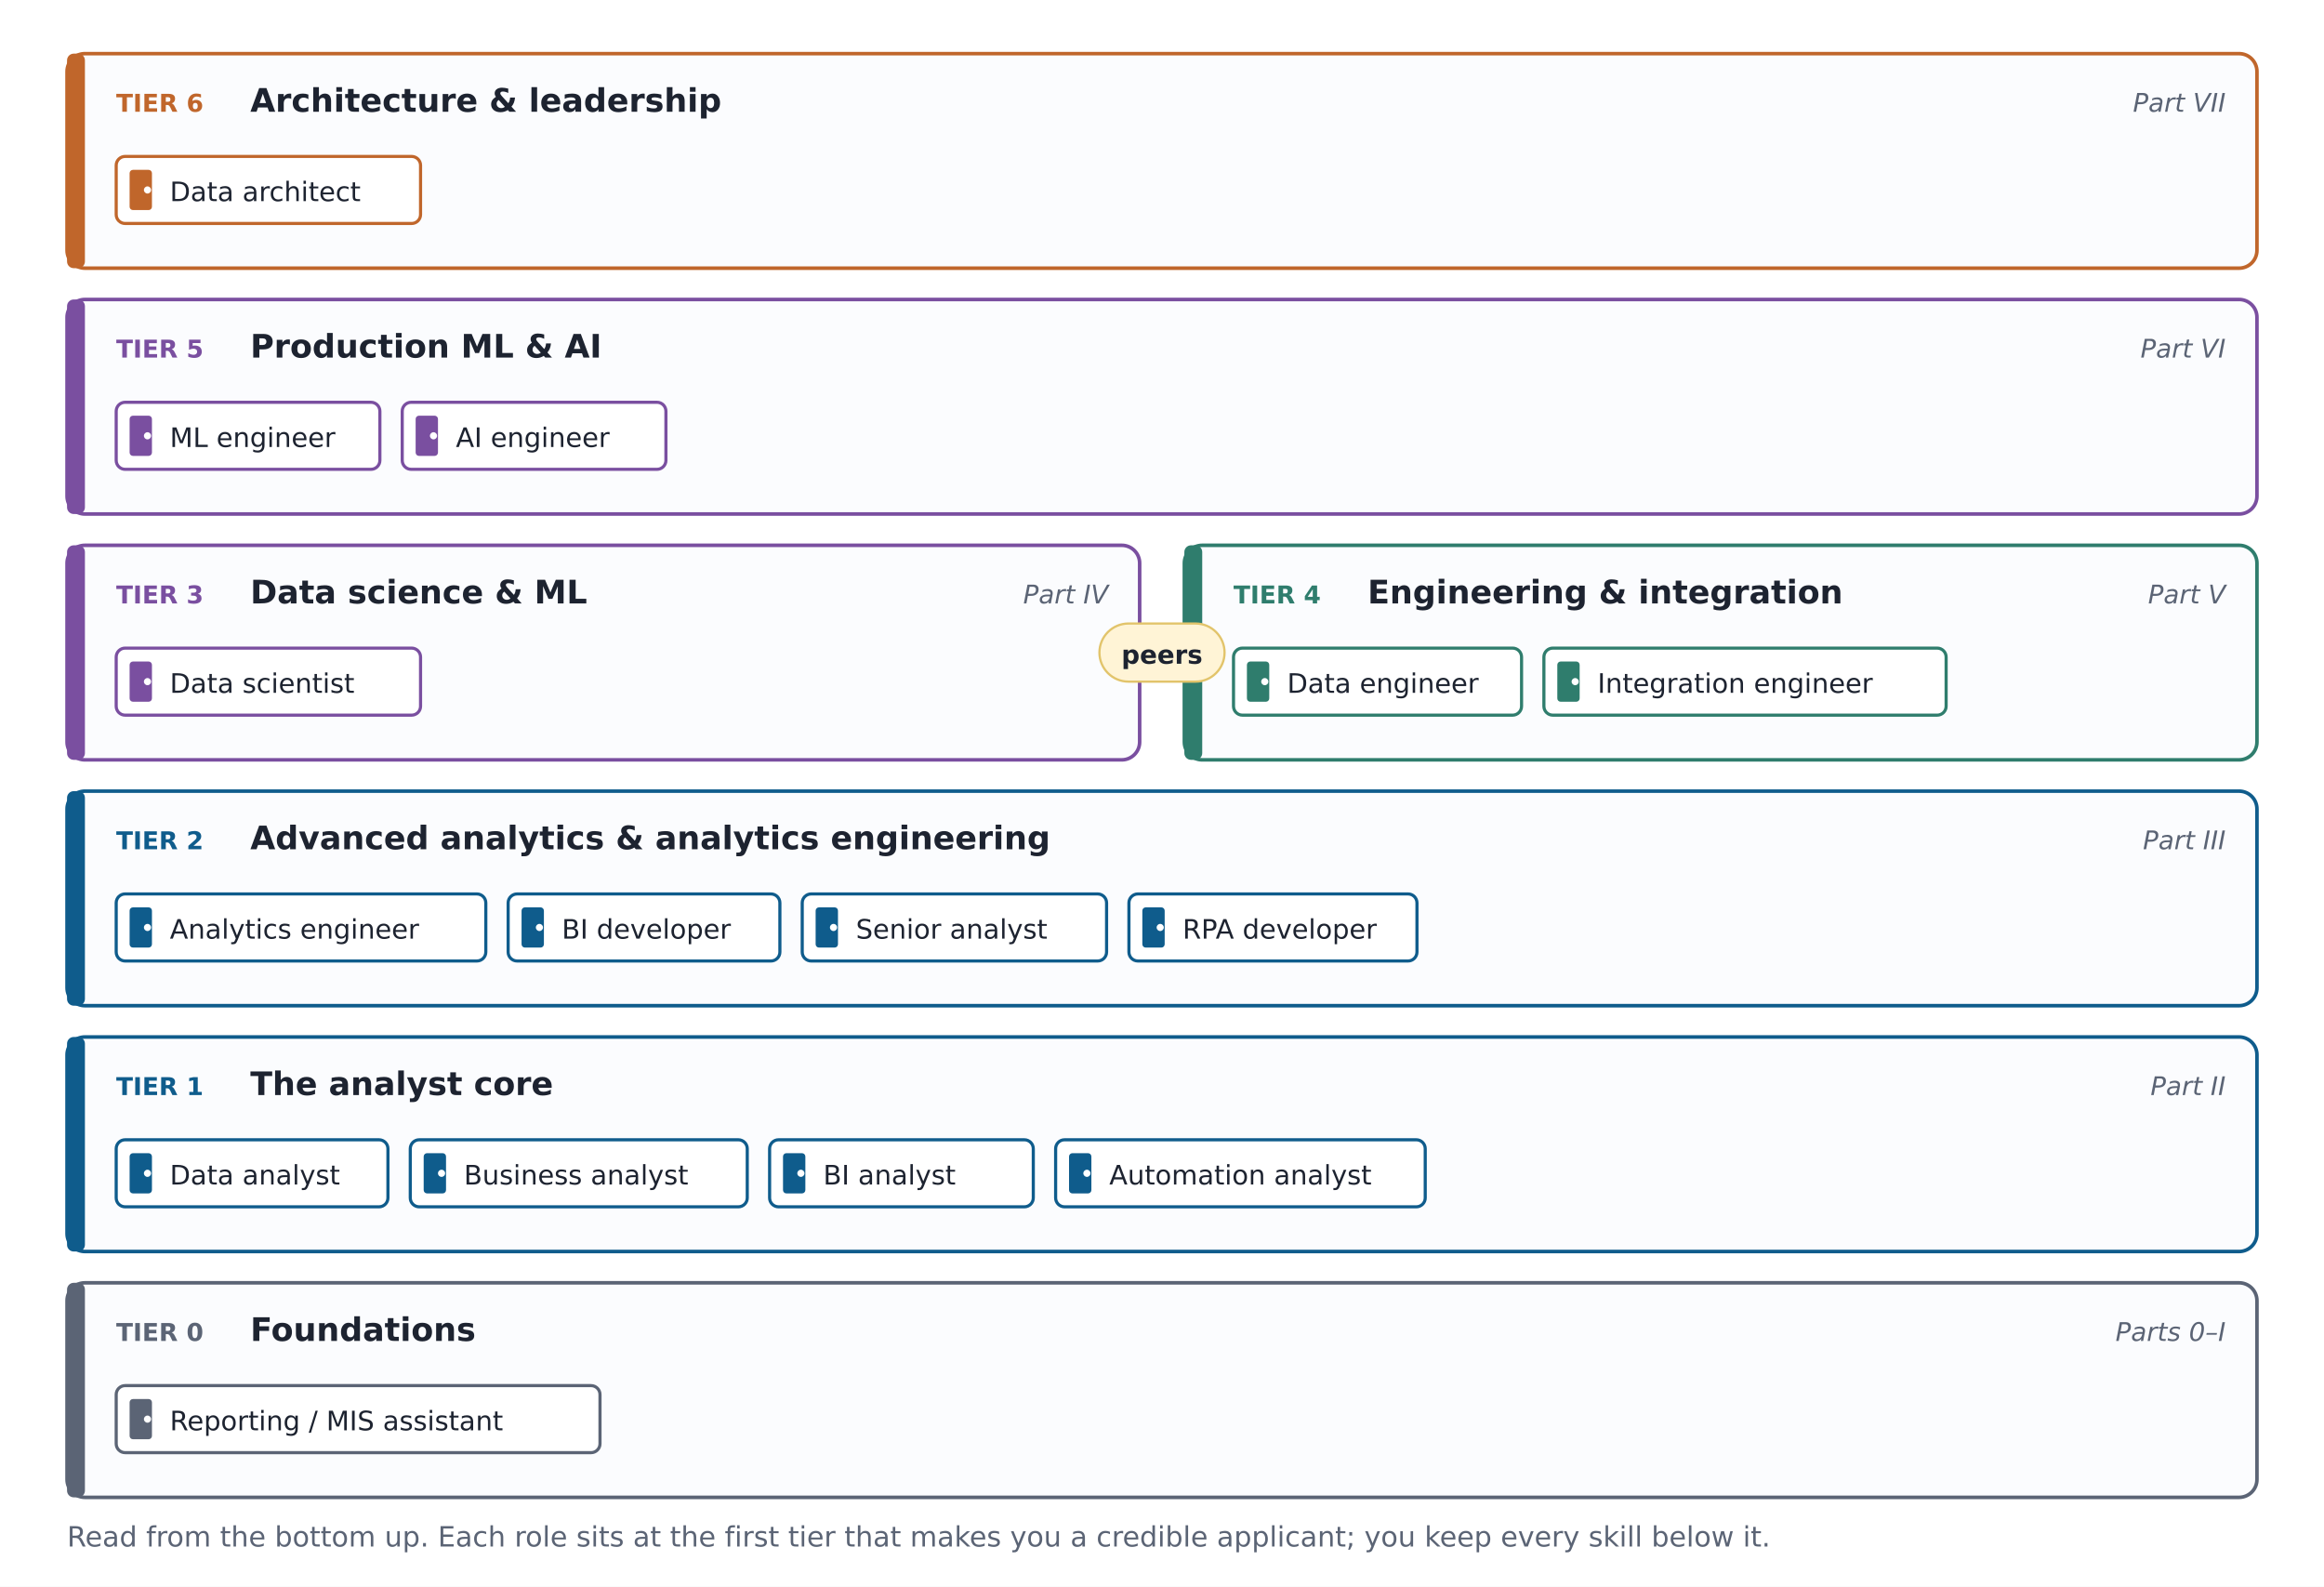
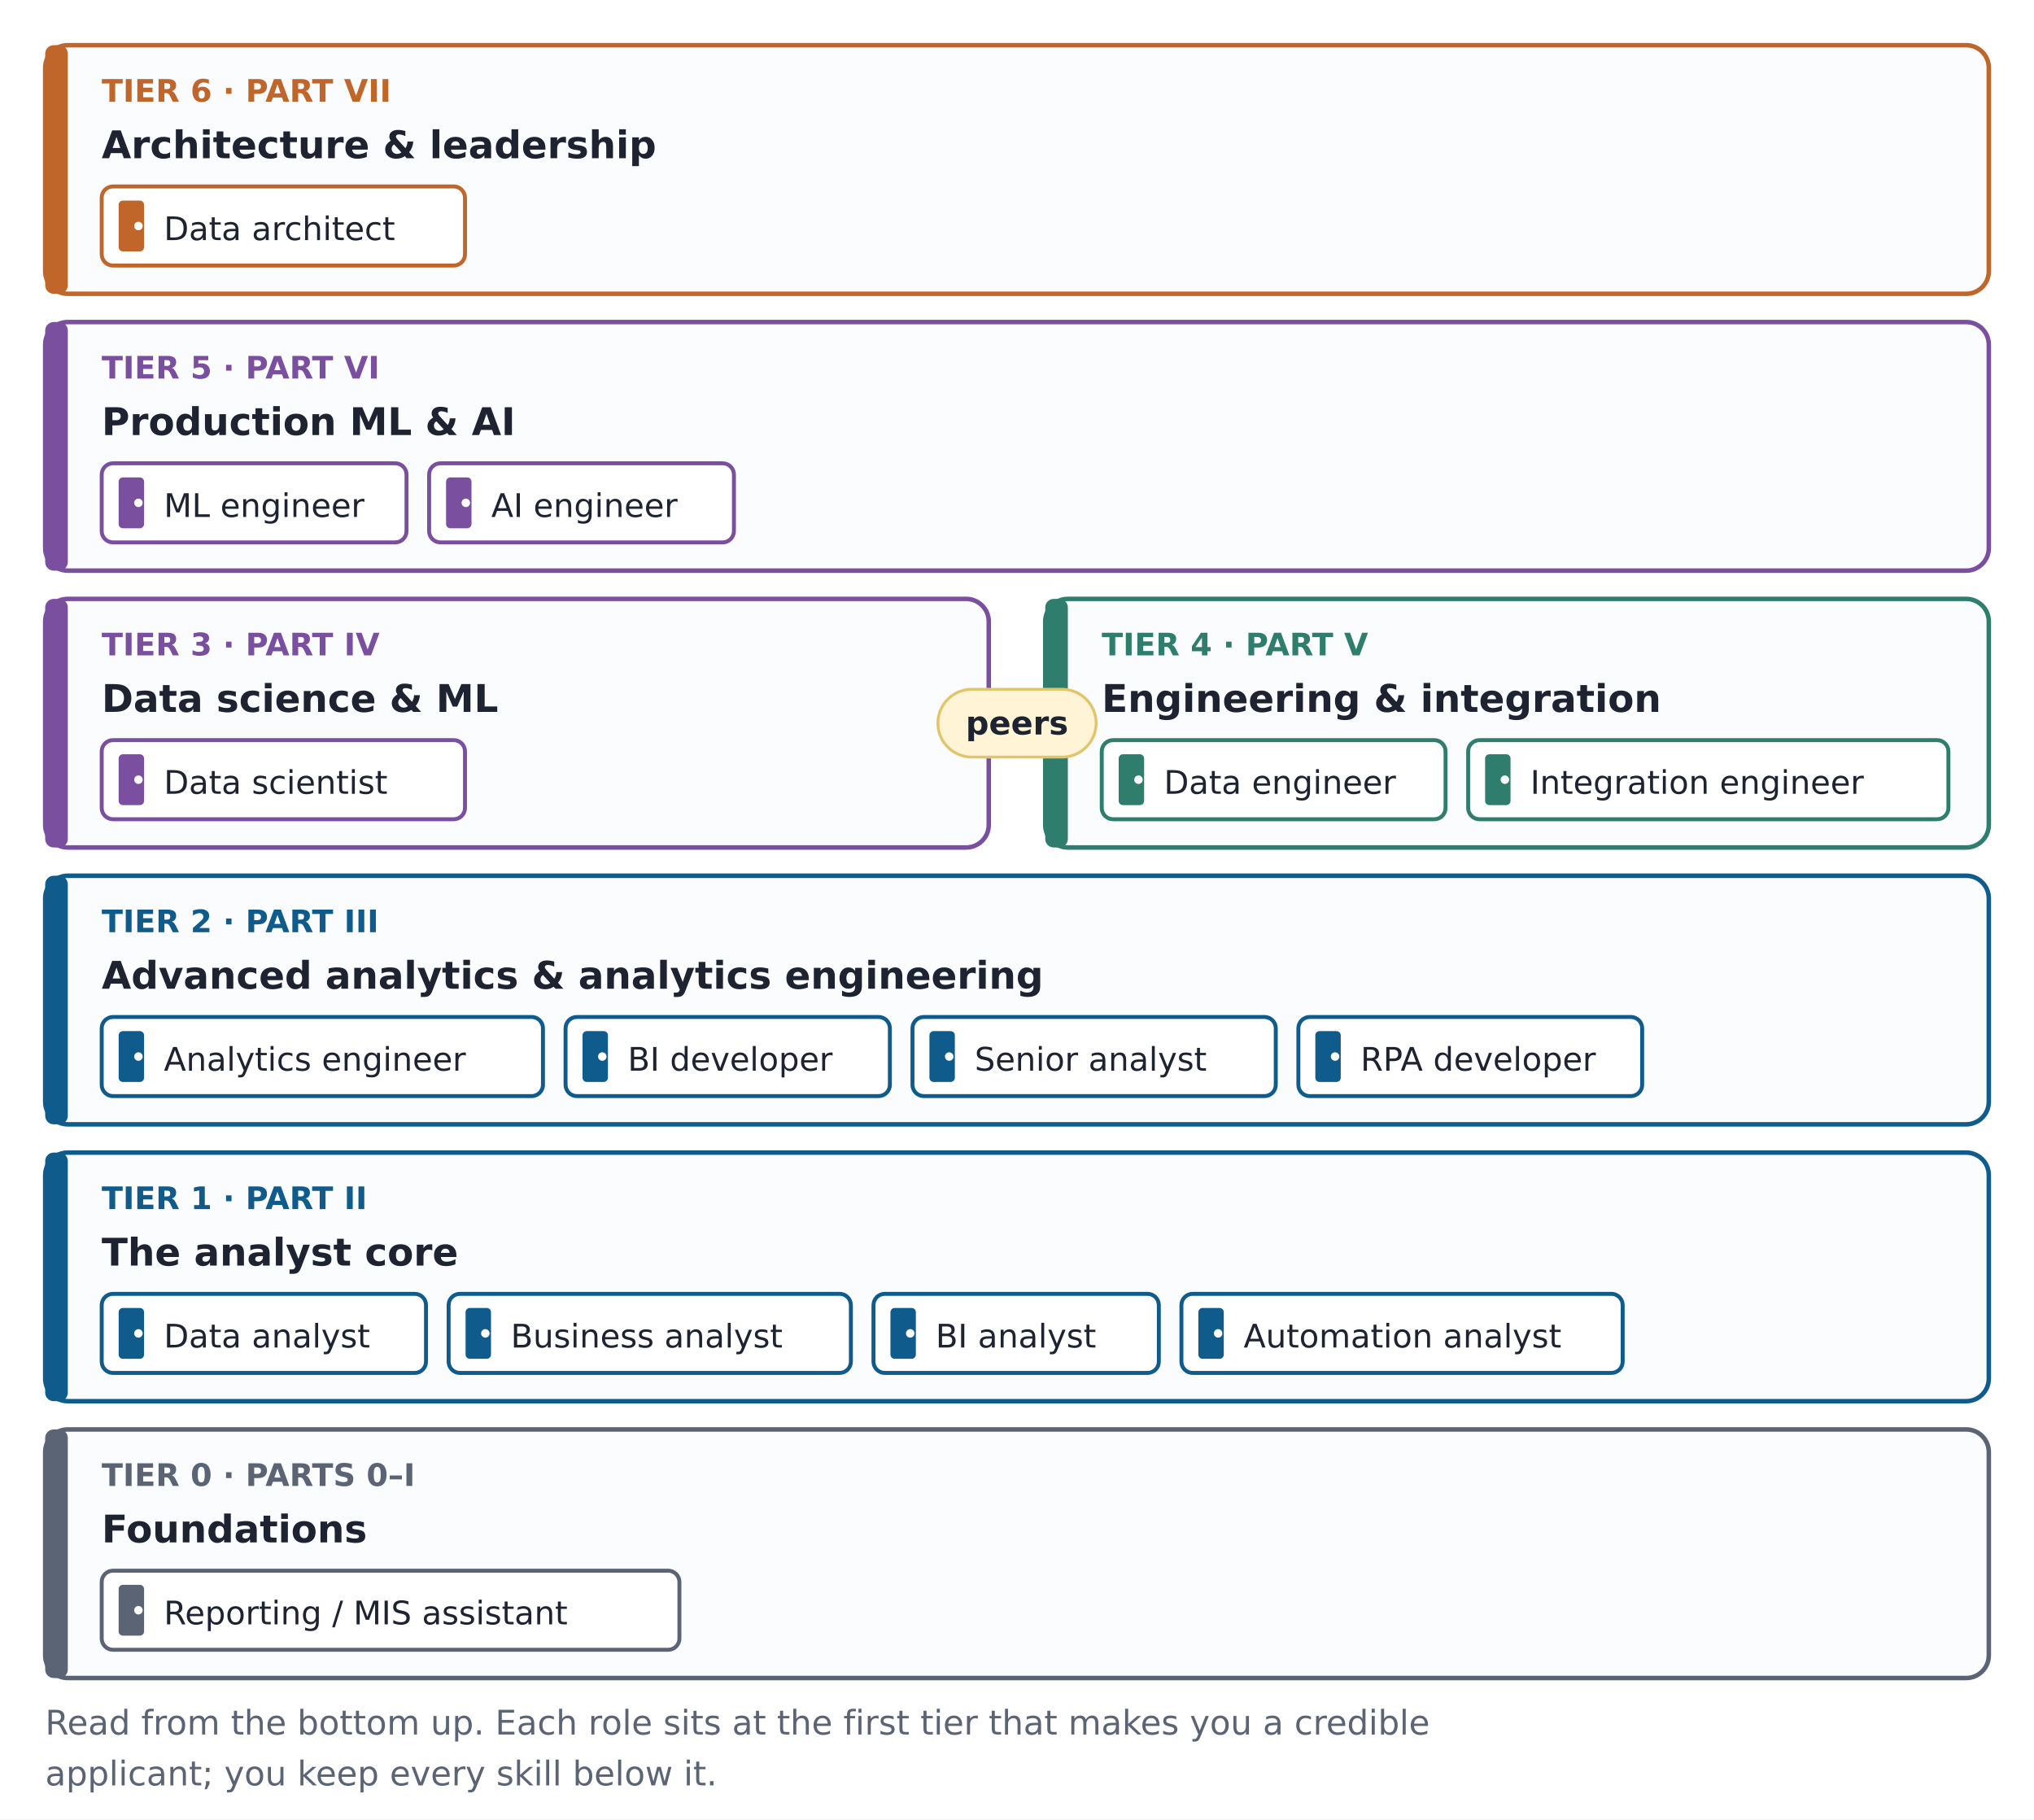
- <svg xmlns="http://www.w3.org/2000/svg" width="1040" height="710" viewBox="0 0 1040 710" font-family="DejaVu Sans, Arial, sans-serif">
-   <rect width="1040" height="710" fill="#ffffff" />
-   <rect x="30" y="24" width="980" height="96" rx="8" fill="#fbfcfe" stroke="#c0662b" stroke-width="1.6" />
-   <rect x="30" y="24" width="8" height="96" rx="3" fill="#c0662b" stroke="none" stroke-width="1" />
-   <text x="52" y="50" font-size="11" fill="#c0662b" font-weight="bold" text-anchor="start">TIER 6</text>
-   <text x="112" y="50" font-size="14.5" fill="#1d2330" font-weight="bold" text-anchor="start" font-family="Poppins, DejaVu Sans, sans-serif">Architecture &amp; leadership</text>
-   <text x="996" y="50" font-size="11.5" fill="#5b6475" font-weight="normal" text-anchor="end" font-style="italic">Part VII</text>
-   <rect x="52" y="70" width="136.2" height="30" rx="4" fill="#fff" stroke="#c0662b" stroke-width="1.4" />
-   <rect x="58" y="76" width="10" height="18" rx="1.5" fill="#c0662b" stroke="none" stroke-width="1" />
-   <circle cx="66" cy="85" r="1.6" fill="#fff" />
-   <text x="76" y="90" font-size="12" fill="#1d2330" font-weight="normal" text-anchor="start">Data architect</text>
-   <rect x="30" y="134" width="980" height="96" rx="8" fill="#fbfcfe" stroke="#7a4fa0" stroke-width="1.6" />
-   <rect x="30" y="134" width="8" height="96" rx="3" fill="#7a4fa0" stroke="none" stroke-width="1" />
-   <text x="52" y="160" font-size="11" fill="#7a4fa0" font-weight="bold" text-anchor="start">TIER 5</text>
-   <text x="112" y="160" font-size="14.5" fill="#1d2330" font-weight="bold" text-anchor="start" font-family="Poppins, DejaVu Sans, sans-serif">Production ML &amp; AI</text>
-   <text x="996" y="160" font-size="11.5" fill="#5b6475" font-weight="normal" text-anchor="end" font-style="italic">Part VI</text>
-   <rect x="52" y="180" width="118" height="30" rx="4" fill="#fff" stroke="#7a4fa0" stroke-width="1.4" />
-   <rect x="58" y="186" width="10" height="18" rx="1.5" fill="#7a4fa0" stroke="none" stroke-width="1" />
-   <circle cx="66" cy="195" r="1.6" fill="#fff" />
-   <text x="76" y="200" font-size="12" fill="#1d2330" font-weight="normal" text-anchor="start">ML engineer</text>
-   <rect x="180" y="180" width="118" height="30" rx="4" fill="#fff" stroke="#7a4fa0" stroke-width="1.4" />
-   <rect x="186" y="186" width="10" height="18" rx="1.5" fill="#7a4fa0" stroke="none" stroke-width="1" />
-   <circle cx="194" cy="195" r="1.6" fill="#fff" />
-   <text x="204" y="200" font-size="12" fill="#1d2330" font-weight="normal" text-anchor="start">AI engineer</text>
-   <rect x="30.0" y="244" width="480.0" height="96" rx="8" fill="#fbfcfe" stroke="#7a4fa0" stroke-width="1.6" />
-   <rect x="30.0" y="244" width="8" height="96" rx="3" fill="#7a4fa0" stroke="none" stroke-width="1" />
-   <text x="52.0" y="270" font-size="11" fill="#7a4fa0" font-weight="bold" text-anchor="start">TIER 3</text>
-   <text x="112.0" y="270" font-size="14.5" fill="#1d2330" font-weight="bold" text-anchor="start" font-family="Poppins, DejaVu Sans, sans-serif">Data science &amp; ML</text>
-   <text x="496.0" y="270" font-size="11.5" fill="#5b6475" font-weight="normal" text-anchor="end" font-style="italic">Part IV</text>
-   <rect x="52.0" y="290" width="136.2" height="30" rx="4" fill="#fff" stroke="#7a4fa0" stroke-width="1.4" />
-   <rect x="58.0" y="296" width="10" height="18" rx="1.5" fill="#7a4fa0" stroke="none" stroke-width="1" />
-   <circle cx="66.0" cy="305" r="1.6" fill="#fff" />
-   <text x="76.0" y="310" font-size="12" fill="#1d2330" font-weight="normal" text-anchor="start">Data scientist</text>
-   <rect x="530.0" y="244" width="480.0" height="96" rx="8" fill="#fbfcfe" stroke="#2f7d6d" stroke-width="1.6" />
-   <rect x="530.0" y="244" width="8" height="96" rx="3" fill="#2f7d6d" stroke="none" stroke-width="1" />
-   <text x="552.0" y="270" font-size="11" fill="#2f7d6d" font-weight="bold" text-anchor="start">TIER 4</text>
-   <text x="612.0" y="270" font-size="14.5" fill="#1d2330" font-weight="bold" text-anchor="start" font-family="Poppins, DejaVu Sans, sans-serif">Engineering &amp; integration</text>
-   <text x="996.0" y="270" font-size="11.5" fill="#5b6475" font-weight="normal" text-anchor="end" font-style="italic">Part V</text>
-   <rect x="552.0" y="290" width="128.9" height="30" rx="4" fill="#fff" stroke="#2f7d6d" stroke-width="1.4" />
-   <rect x="558.0" y="296" width="10" height="18" rx="1.5" fill="#2f7d6d" stroke="none" stroke-width="1" />
-   <circle cx="566.0" cy="305" r="1.6" fill="#fff" />
-   <text x="576.0" y="310" font-size="12" fill="#1d2330" font-weight="normal" text-anchor="start">Data engineer</text>
-   <rect x="690.9" y="290" width="180.0" height="30" rx="4" fill="#fff" stroke="#2f7d6d" stroke-width="1.4" />
-   <rect x="696.9" y="296" width="10" height="18" rx="1.5" fill="#2f7d6d" stroke="none" stroke-width="1" />
-   <circle cx="704.9" cy="305" r="1.6" fill="#fff" />
-   <text x="714.9" y="310" font-size="12" fill="#1d2330" font-weight="normal" text-anchor="start">Integration engineer</text>
-   <rect x="492.0" y="279.0" width="56" height="26" rx="13" fill="#fff4d6" stroke="#e2c46b" stroke-width="1" />
-   <text x="520.0" y="297.0" font-size="11.5" fill="#1d2330" font-weight="bold" text-anchor="middle">peers</text>
-   <rect x="30" y="354" width="980" height="96" rx="8" fill="#fbfcfe" stroke="#0f5c8c" stroke-width="1.6" />
-   <rect x="30" y="354" width="8" height="96" rx="3" fill="#0f5c8c" stroke="none" stroke-width="1" />
-   <text x="52" y="380" font-size="11" fill="#0f5c8c" font-weight="bold" text-anchor="start">TIER 2</text>
-   <text x="112" y="380" font-size="14.5" fill="#1d2330" font-weight="bold" text-anchor="start" font-family="Poppins, DejaVu Sans, sans-serif">Advanced analytics &amp; analytics engineering</text>
-   <text x="996" y="380" font-size="11.5" fill="#5b6475" font-weight="normal" text-anchor="end" font-style="italic">Part III</text>
-   <rect x="52" y="400" width="165.4" height="30" rx="4" fill="#fff" stroke="#0f5c8c" stroke-width="1.4" />
-   <rect x="58" y="406" width="10" height="18" rx="1.5" fill="#0f5c8c" stroke="none" stroke-width="1" />
-   <circle cx="66" cy="415" r="1.6" fill="#fff" />
-   <text x="76" y="420" font-size="12" fill="#1d2330" font-weight="normal" text-anchor="start">Analytics engineer</text>
-   <rect x="227.4" y="400" width="121.6" height="30" rx="4" fill="#fff" stroke="#0f5c8c" stroke-width="1.4" />
-   <rect x="233.4" y="406" width="10" height="18" rx="1.5" fill="#0f5c8c" stroke="none" stroke-width="1" />
-   <circle cx="241.4" cy="415" r="1.6" fill="#fff" />
-   <text x="251.4" y="420" font-size="12" fill="#1d2330" font-weight="normal" text-anchor="start">BI developer</text>
-   <rect x="359.0" y="400" width="136.2" height="30" rx="4" fill="#fff" stroke="#0f5c8c" stroke-width="1.4" />
-   <rect x="365.0" y="406" width="10" height="18" rx="1.5" fill="#0f5c8c" stroke="none" stroke-width="1" />
-   <circle cx="373.0" cy="415" r="1.6" fill="#fff" />
-   <text x="383.0" y="420" font-size="12" fill="#1d2330" font-weight="normal" text-anchor="start">Senior analyst</text>
-   <rect x="505.2" y="400" width="128.9" height="30" rx="4" fill="#fff" stroke="#0f5c8c" stroke-width="1.4" />
-   <rect x="511.2" y="406" width="10" height="18" rx="1.5" fill="#0f5c8c" stroke="none" stroke-width="1" />
-   <circle cx="519.2" cy="415" r="1.6" fill="#fff" />
-   <text x="529.2" y="420" font-size="12" fill="#1d2330" font-weight="normal" text-anchor="start">RPA developer</text>
-   <rect x="30" y="464" width="980" height="96" rx="8" fill="#fbfcfe" stroke="#0f5c8c" stroke-width="1.6" />
-   <rect x="30" y="464" width="8" height="96" rx="3" fill="#0f5c8c" stroke="none" stroke-width="1" />
-   <text x="52" y="490" font-size="11" fill="#0f5c8c" font-weight="bold" text-anchor="start">TIER 1</text>
-   <text x="112" y="490" font-size="14.5" fill="#1d2330" font-weight="bold" text-anchor="start" font-family="Poppins, DejaVu Sans, sans-serif">The analyst core</text>
-   <text x="996" y="490" font-size="11.5" fill="#5b6475" font-weight="normal" text-anchor="end" font-style="italic">Part II</text>
-   <rect x="52" y="510" width="121.6" height="30" rx="4" fill="#fff" stroke="#0f5c8c" stroke-width="1.4" />
-   <rect x="58" y="516" width="10" height="18" rx="1.5" fill="#0f5c8c" stroke="none" stroke-width="1" />
-   <circle cx="66" cy="525" r="1.6" fill="#fff" />
-   <text x="76" y="530" font-size="12" fill="#1d2330" font-weight="normal" text-anchor="start">Data analyst</text>
-   <rect x="183.6" y="510" width="150.8" height="30" rx="4" fill="#fff" stroke="#0f5c8c" stroke-width="1.4" />
-   <rect x="189.6" y="516" width="10" height="18" rx="1.5" fill="#0f5c8c" stroke="none" stroke-width="1" />
-   <circle cx="197.6" cy="525" r="1.6" fill="#fff" />
-   <text x="207.6" y="530" font-size="12" fill="#1d2330" font-weight="normal" text-anchor="start">Business analyst</text>
-   <rect x="344.4" y="510" width="118" height="30" rx="4" fill="#fff" stroke="#0f5c8c" stroke-width="1.4" />
-   <rect x="350.4" y="516" width="10" height="18" rx="1.5" fill="#0f5c8c" stroke="none" stroke-width="1" />
-   <circle cx="358.4" cy="525" r="1.6" fill="#fff" />
-   <text x="368.4" y="530" font-size="12" fill="#1d2330" font-weight="normal" text-anchor="start">BI analyst</text>
-   <rect x="472.4" y="510" width="165.4" height="30" rx="4" fill="#fff" stroke="#0f5c8c" stroke-width="1.4" />
-   <rect x="478.4" y="516" width="10" height="18" rx="1.5" fill="#0f5c8c" stroke="none" stroke-width="1" />
-   <circle cx="486.4" cy="525" r="1.6" fill="#fff" />
-   <text x="496.4" y="530" font-size="12" fill="#1d2330" font-weight="normal" text-anchor="start">Automation analyst</text>
-   <rect x="30" y="574" width="980" height="96" rx="8" fill="#fbfcfe" stroke="#5b6475" stroke-width="1.6" />
-   <rect x="30" y="574" width="8" height="96" rx="3" fill="#5b6475" stroke="none" stroke-width="1" />
-   <text x="52" y="600" font-size="11" fill="#5b6475" font-weight="bold" text-anchor="start">TIER 0</text>
-   <text x="112" y="600" font-size="14.5" fill="#1d2330" font-weight="bold" text-anchor="start" font-family="Poppins, DejaVu Sans, sans-serif">Foundations</text>
-   <text x="996" y="600" font-size="11.5" fill="#5b6475" font-weight="normal" text-anchor="end" font-style="italic">Parts 0–I</text>
-   <rect x="52" y="620" width="216.5" height="30" rx="4" fill="#fff" stroke="#5b6475" stroke-width="1.4" />
-   <rect x="58" y="626" width="10" height="18" rx="1.5" fill="#5b6475" stroke="none" stroke-width="1" />
-   <circle cx="66" cy="635" r="1.6" fill="#fff" />
-   <text x="76" y="640" font-size="12" fill="#1d2330" font-weight="normal" text-anchor="start">Reporting / MIS assistant</text>
-   <text x="30" y="692" font-size="12.5" fill="#5b6475" font-weight="normal" text-anchor="start">Read from the bottom up. Each role sits at the first tier that makes you a credible applicant; you keep every skill below it.</text>
+ <svg xmlns="http://www.w3.org/2000/svg" width="720" height="644" viewBox="0 0 720 644" font-family="DejaVu Sans, Arial, sans-serif">
+   <rect width="720" height="644" fill="#ffffff" />
+   <rect x="16" y="16" width="688" height="88" rx="8" fill="#fbfcfe" stroke="#c0662b" stroke-width="1.6" />
+   <rect x="16" y="16" width="8" height="88" rx="3" fill="#c0662b" stroke="none" stroke-width="1" />
+   <text x="36" y="36" font-size="11" fill="#c0662b" font-weight="bold" text-anchor="start">TIER 6 · PART VII</text>
+   <text x="36" y="56" font-size="13.5" fill="#1d2330" font-weight="bold" text-anchor="start" font-family="Poppins, DejaVu Sans, sans-serif">Architecture &amp; leadership</text>
+   <rect x="36" y="66" width="128.6" height="28" rx="4" fill="#fff" stroke="#c0662b" stroke-width="1.4" />
+   <rect x="42" y="71" width="9" height="18" rx="1.5" fill="#c0662b" stroke="none" stroke-width="1" />
+   <circle cx="49" cy="80" r="1.5" fill="#fff" />
+   <text x="58" y="85" font-size="11.5" fill="#1d2330" font-weight="normal" text-anchor="start">Data architect</text>
+   <rect x="16" y="114" width="688" height="88" rx="8" fill="#fbfcfe" stroke="#7a4fa0" stroke-width="1.6" />
+   <rect x="16" y="114" width="8" height="88" rx="3" fill="#7a4fa0" stroke="none" stroke-width="1" />
+   <text x="36" y="134" font-size="11" fill="#7a4fa0" font-weight="bold" text-anchor="start">TIER 5 · PART VI</text>
+   <text x="36" y="154" font-size="13.5" fill="#1d2330" font-weight="bold" text-anchor="start" font-family="Poppins, DejaVu Sans, sans-serif">Production ML &amp; AI</text>
+   <rect x="36" y="164" width="107.9" height="28" rx="4" fill="#fff" stroke="#7a4fa0" stroke-width="1.4" />
+   <rect x="42" y="169" width="9" height="18" rx="1.5" fill="#7a4fa0" stroke="none" stroke-width="1" />
+   <circle cx="49" cy="178" r="1.5" fill="#fff" />
+   <text x="58" y="183" font-size="11.5" fill="#1d2330" font-weight="normal" text-anchor="start">ML engineer</text>
+   <rect x="151.9" y="164" width="107.9" height="28" rx="4" fill="#fff" stroke="#7a4fa0" stroke-width="1.4" />
+   <rect x="157.9" y="169" width="9" height="18" rx="1.5" fill="#7a4fa0" stroke="none" stroke-width="1" />
+   <circle cx="164.9" cy="178" r="1.5" fill="#fff" />
+   <text x="173.9" y="183" font-size="11.5" fill="#1d2330" font-weight="normal" text-anchor="start">AI engineer</text>
+   <rect x="16" y="212" width="334.0" height="88" rx="8" fill="#fbfcfe" stroke="#7a4fa0" stroke-width="1.6" />
+   <rect x="16" y="212" width="8" height="88" rx="3" fill="#7a4fa0" stroke="none" stroke-width="1" />
+   <text x="36" y="232" font-size="11" fill="#7a4fa0" font-weight="bold" text-anchor="start">TIER 3 · PART IV</text>
+   <text x="36" y="252" font-size="13.5" fill="#1d2330" font-weight="bold" text-anchor="start" font-family="Poppins, DejaVu Sans, sans-serif">Data science &amp; ML</text>
+   <rect x="36" y="262" width="128.6" height="28" rx="4" fill="#fff" stroke="#7a4fa0" stroke-width="1.4" />
+   <rect x="42" y="267" width="9" height="18" rx="1.5" fill="#7a4fa0" stroke="none" stroke-width="1" />
+   <circle cx="49" cy="276" r="1.5" fill="#fff" />
+   <text x="58" y="281" font-size="11.5" fill="#1d2330" font-weight="normal" text-anchor="start">Data scientist</text>
+   <rect x="370.0" y="212" width="334.0" height="88" rx="8" fill="#fbfcfe" stroke="#2f7d6d" stroke-width="1.6" />
+   <rect x="370.0" y="212" width="8" height="88" rx="3" fill="#2f7d6d" stroke="none" stroke-width="1" />
+   <text x="390.0" y="232" font-size="11" fill="#2f7d6d" font-weight="bold" text-anchor="start">TIER 4 · PART V</text>
+   <text x="390.0" y="252" font-size="13.5" fill="#1d2330" font-weight="bold" text-anchor="start" font-family="Poppins, DejaVu Sans, sans-serif">Engineering &amp; integration</text>
+   <rect x="390.0" y="262" width="121.7" height="28" rx="4" fill="#fff" stroke="#2f7d6d" stroke-width="1.4" />
+   <rect x="396.0" y="267" width="9" height="18" rx="1.5" fill="#2f7d6d" stroke="none" stroke-width="1" />
+   <circle cx="403.0" cy="276" r="1.5" fill="#fff" />
+   <text x="412.0" y="281" font-size="11.5" fill="#1d2330" font-weight="normal" text-anchor="start">Data engineer</text>
+   <rect x="519.7" y="262" width="170.0" height="28" rx="4" fill="#fff" stroke="#2f7d6d" stroke-width="1.4" />
+   <rect x="525.7" y="267" width="9" height="18" rx="1.5" fill="#2f7d6d" stroke="none" stroke-width="1" />
+   <circle cx="532.7" cy="276" r="1.5" fill="#fff" />
+   <text x="541.7" y="281" font-size="11.5" fill="#1d2330" font-weight="normal" text-anchor="start">Integration engineer</text>
+   <rect x="332.0" y="244.0" width="56" height="24" rx="12" fill="#fff4d6" stroke="#e2c46b" stroke-width="1" />
+   <text x="360.0" y="260.0" font-size="11.5" fill="#1d2330" font-weight="bold" text-anchor="middle">peers</text>
+   <rect x="16" y="310" width="688" height="88" rx="8" fill="#fbfcfe" stroke="#0f5c8c" stroke-width="1.6" />
+   <rect x="16" y="310" width="8" height="88" rx="3" fill="#0f5c8c" stroke="none" stroke-width="1" />
+   <text x="36" y="330" font-size="11" fill="#0f5c8c" font-weight="bold" text-anchor="start">TIER 2 · PART III</text>
+   <text x="36" y="350" font-size="13.5" fill="#1d2330" font-weight="bold" text-anchor="start" font-family="Poppins, DejaVu Sans, sans-serif">Advanced analytics &amp; analytics engineering</text>
+   <rect x="36" y="360" width="156.2" height="28" rx="4" fill="#fff" stroke="#0f5c8c" stroke-width="1.4" />
+   <rect x="42" y="365" width="9" height="18" rx="1.5" fill="#0f5c8c" stroke="none" stroke-width="1" />
+   <circle cx="49" cy="374" r="1.5" fill="#fff" />
+   <text x="58" y="379" font-size="11.5" fill="#1d2330" font-weight="normal" text-anchor="start">Analytics engineer</text>
+   <rect x="200.2" y="360" width="114.8" height="28" rx="4" fill="#fff" stroke="#0f5c8c" stroke-width="1.4" />
+   <rect x="206.2" y="365" width="9" height="18" rx="1.5" fill="#0f5c8c" stroke="none" stroke-width="1" />
+   <circle cx="213.2" cy="374" r="1.5" fill="#fff" />
+   <text x="222.2" y="379" font-size="11.5" fill="#1d2330" font-weight="normal" text-anchor="start">BI developer</text>
+   <rect x="323.0" y="360" width="128.6" height="28" rx="4" fill="#fff" stroke="#0f5c8c" stroke-width="1.4" />
+   <rect x="329.0" y="365" width="9" height="18" rx="1.5" fill="#0f5c8c" stroke="none" stroke-width="1" />
+   <circle cx="336.0" cy="374" r="1.5" fill="#fff" />
+   <text x="345.0" y="379" font-size="11.5" fill="#1d2330" font-weight="normal" text-anchor="start">Senior analyst</text>
+   <rect x="459.6" y="360" width="121.7" height="28" rx="4" fill="#fff" stroke="#0f5c8c" stroke-width="1.4" />
+   <rect x="465.6" y="365" width="9" height="18" rx="1.5" fill="#0f5c8c" stroke="none" stroke-width="1" />
+   <circle cx="472.6" cy="374" r="1.5" fill="#fff" />
+   <text x="481.6" y="379" font-size="11.5" fill="#1d2330" font-weight="normal" text-anchor="start">RPA developer</text>
+   <rect x="16" y="408" width="688" height="88" rx="8" fill="#fbfcfe" stroke="#0f5c8c" stroke-width="1.6" />
+   <rect x="16" y="408" width="8" height="88" rx="3" fill="#0f5c8c" stroke="none" stroke-width="1" />
+   <text x="36" y="428" font-size="11" fill="#0f5c8c" font-weight="bold" text-anchor="start">TIER 1 · PART II</text>
+   <text x="36" y="448" font-size="13.5" fill="#1d2330" font-weight="bold" text-anchor="start" font-family="Poppins, DejaVu Sans, sans-serif">The analyst core</text>
+   <rect x="36" y="458" width="114.8" height="28" rx="4" fill="#fff" stroke="#0f5c8c" stroke-width="1.4" />
+   <rect x="42" y="463" width="9" height="18" rx="1.5" fill="#0f5c8c" stroke="none" stroke-width="1" />
+   <circle cx="49" cy="472" r="1.5" fill="#fff" />
+   <text x="58" y="477" font-size="11.5" fill="#1d2330" font-weight="normal" text-anchor="start">Data analyst</text>
+   <rect x="158.8" y="458" width="142.4" height="28" rx="4" fill="#fff" stroke="#0f5c8c" stroke-width="1.4" />
+   <rect x="164.8" y="463" width="9" height="18" rx="1.5" fill="#0f5c8c" stroke="none" stroke-width="1" />
+   <circle cx="171.8" cy="472" r="1.5" fill="#fff" />
+   <text x="180.8" y="477" font-size="11.5" fill="#1d2330" font-weight="normal" text-anchor="start">Business analyst</text>
+   <rect x="309.2" y="458" width="101.0" height="28" rx="4" fill="#fff" stroke="#0f5c8c" stroke-width="1.4" />
+   <rect x="315.2" y="463" width="9" height="18" rx="1.5" fill="#0f5c8c" stroke="none" stroke-width="1" />
+   <circle cx="322.2" cy="472" r="1.5" fill="#fff" />
+   <text x="331.2" y="477" font-size="11.5" fill="#1d2330" font-weight="normal" text-anchor="start">BI analyst</text>
+   <rect x="418.2" y="458" width="156.2" height="28" rx="4" fill="#fff" stroke="#0f5c8c" stroke-width="1.4" />
+   <rect x="424.2" y="463" width="9" height="18" rx="1.5" fill="#0f5c8c" stroke="none" stroke-width="1" />
+   <circle cx="431.2" cy="472" r="1.5" fill="#fff" />
+   <text x="440.2" y="477" font-size="11.5" fill="#1d2330" font-weight="normal" text-anchor="start">Automation analyst</text>
+   <rect x="16" y="506" width="688" height="88" rx="8" fill="#fbfcfe" stroke="#5b6475" stroke-width="1.6" />
+   <rect x="16" y="506" width="8" height="88" rx="3" fill="#5b6475" stroke="none" stroke-width="1" />
+   <text x="36" y="526" font-size="11" fill="#5b6475" font-weight="bold" text-anchor="start">TIER 0 · PARTS 0–I</text>
+   <text x="36" y="546" font-size="13.5" fill="#1d2330" font-weight="bold" text-anchor="start" font-family="Poppins, DejaVu Sans, sans-serif">Foundations</text>
+   <rect x="36" y="556" width="204.5" height="28" rx="4" fill="#fff" stroke="#5b6475" stroke-width="1.4" />
+   <rect x="42" y="561" width="9" height="18" rx="1.5" fill="#5b6475" stroke="none" stroke-width="1" />
+   <circle cx="49" cy="570" r="1.5" fill="#fff" />
+   <text x="58" y="575" font-size="11.5" fill="#1d2330" font-weight="normal" text-anchor="start">Reporting / MIS assistant</text>
+   <text x="16" y="614" font-size="12" fill="#5b6475" font-weight="normal" text-anchor="start">Read from the bottom up. Each role sits at the first tier that makes you a credible</text>
+   <text x="16" y="632" font-size="12" fill="#5b6475" font-weight="normal" text-anchor="start">applicant; you keep every skill below it.</text>
</svg>
